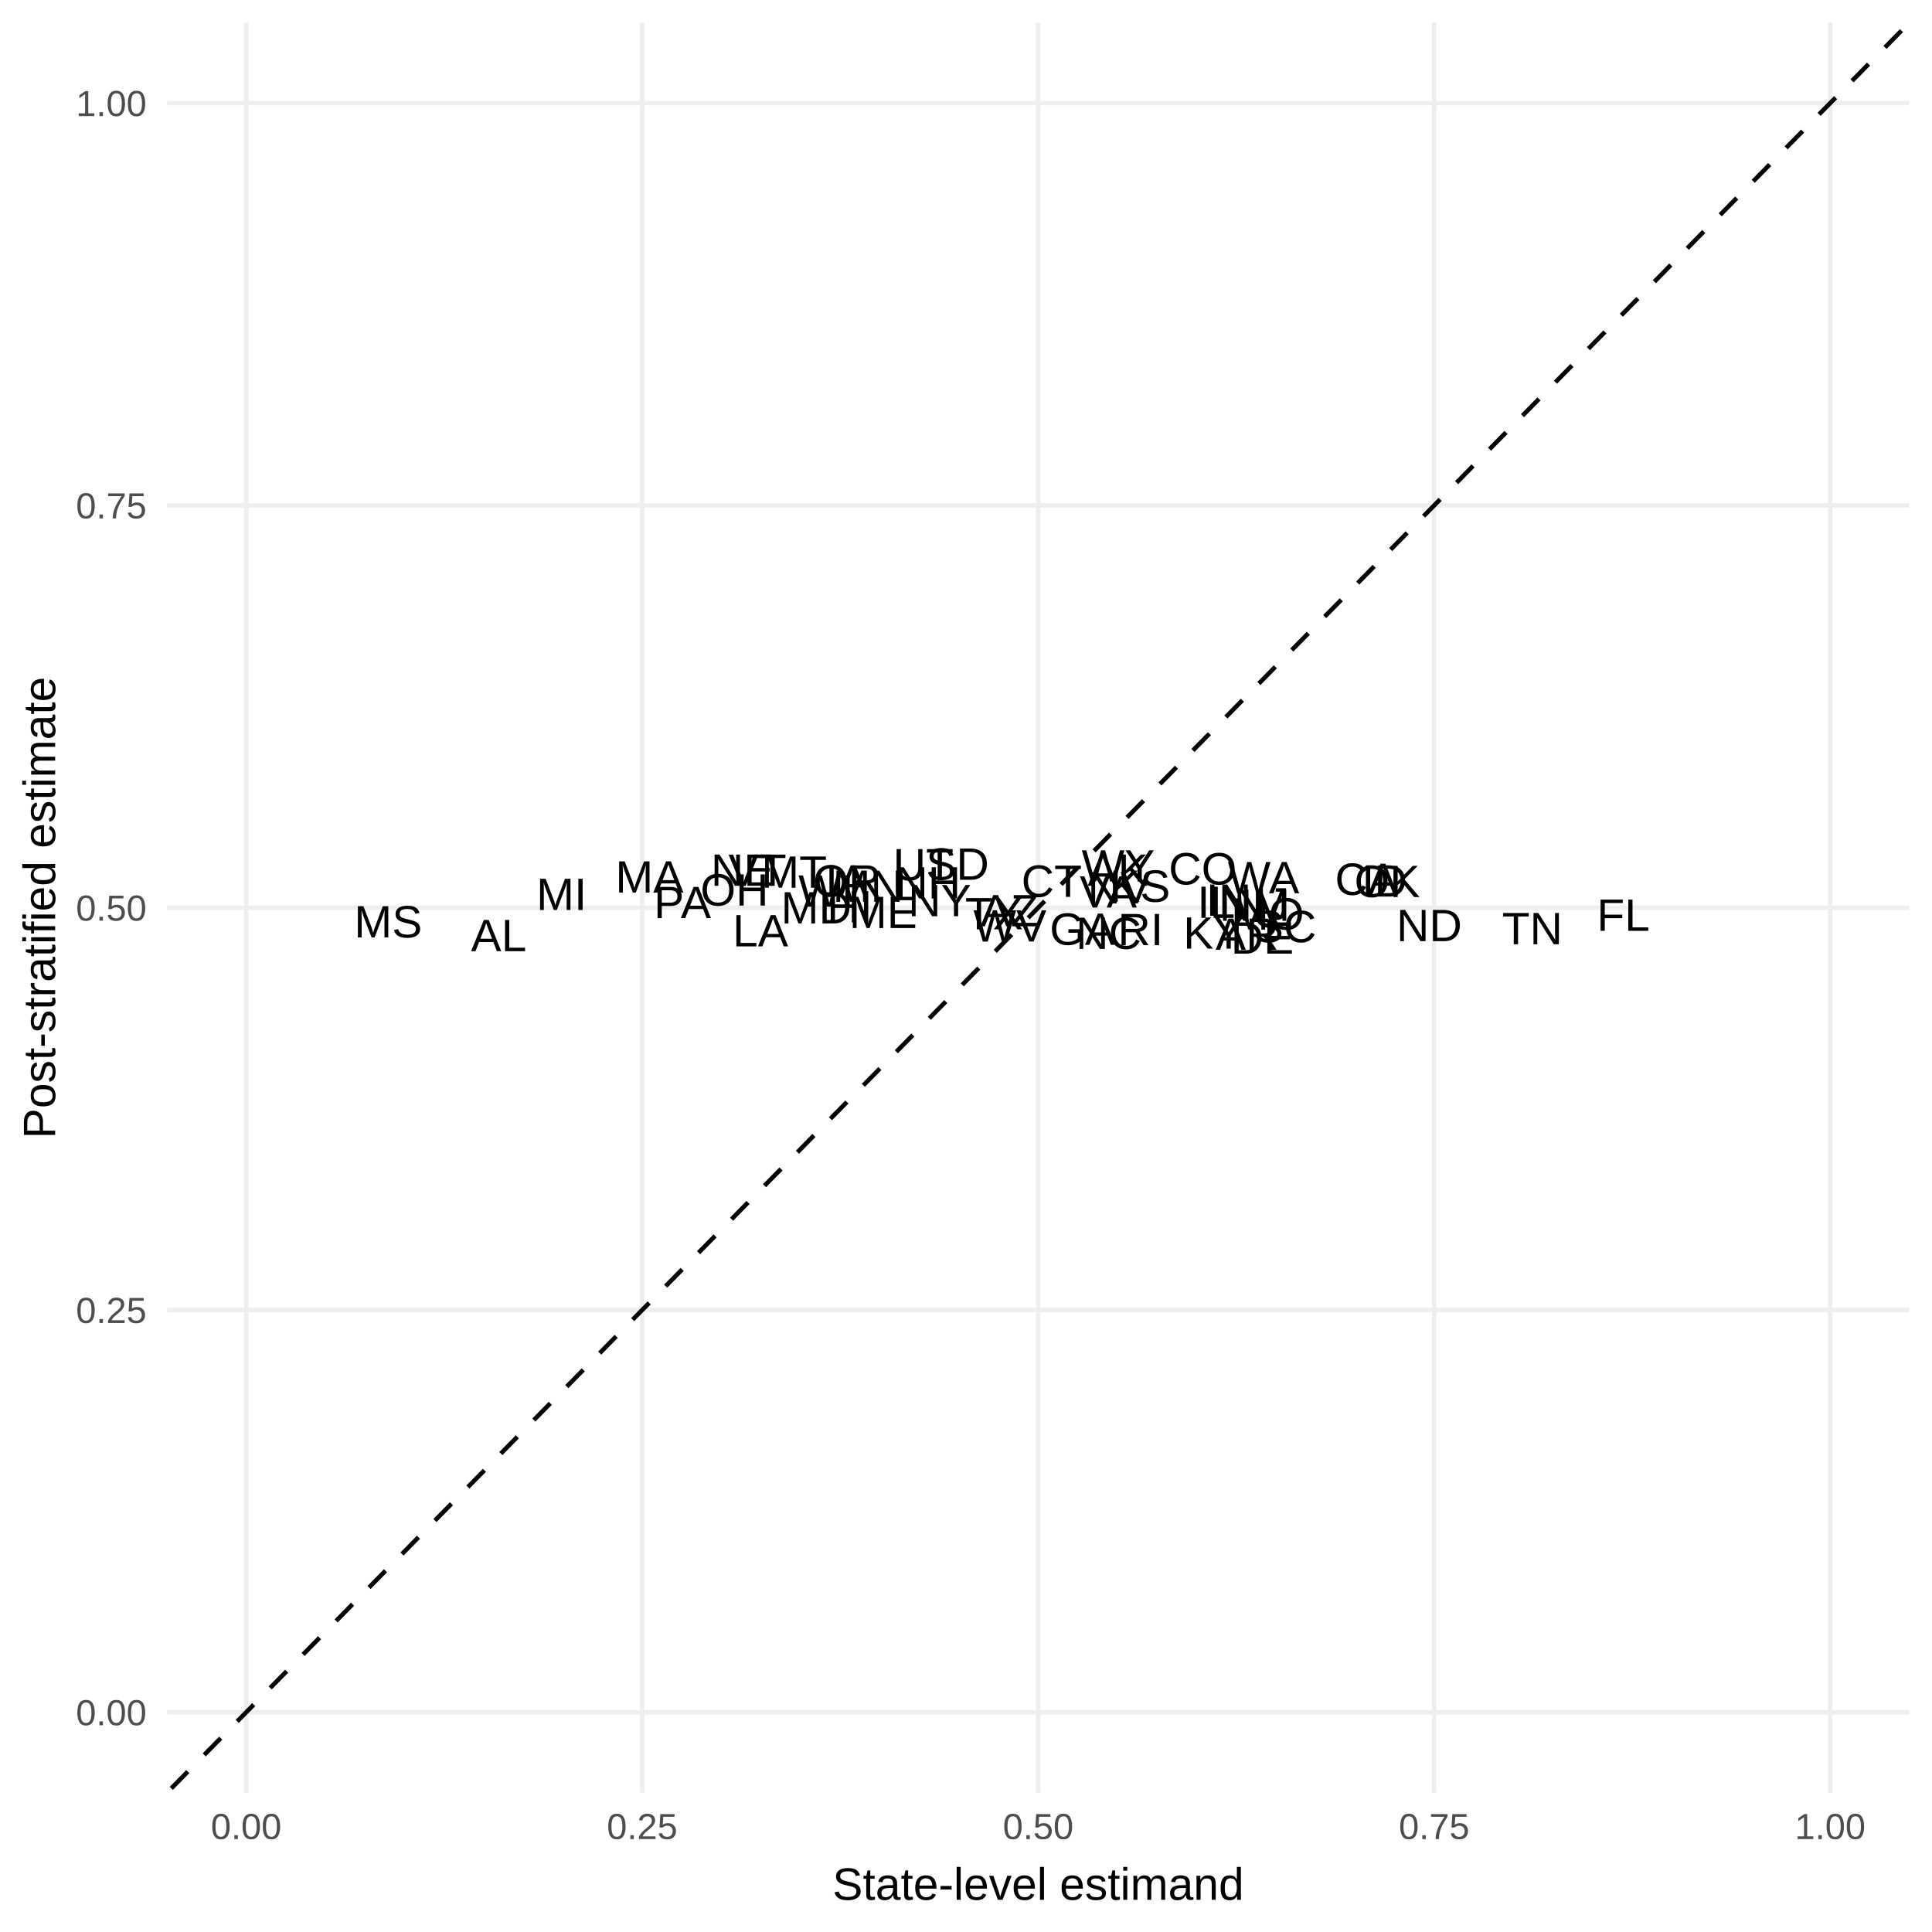
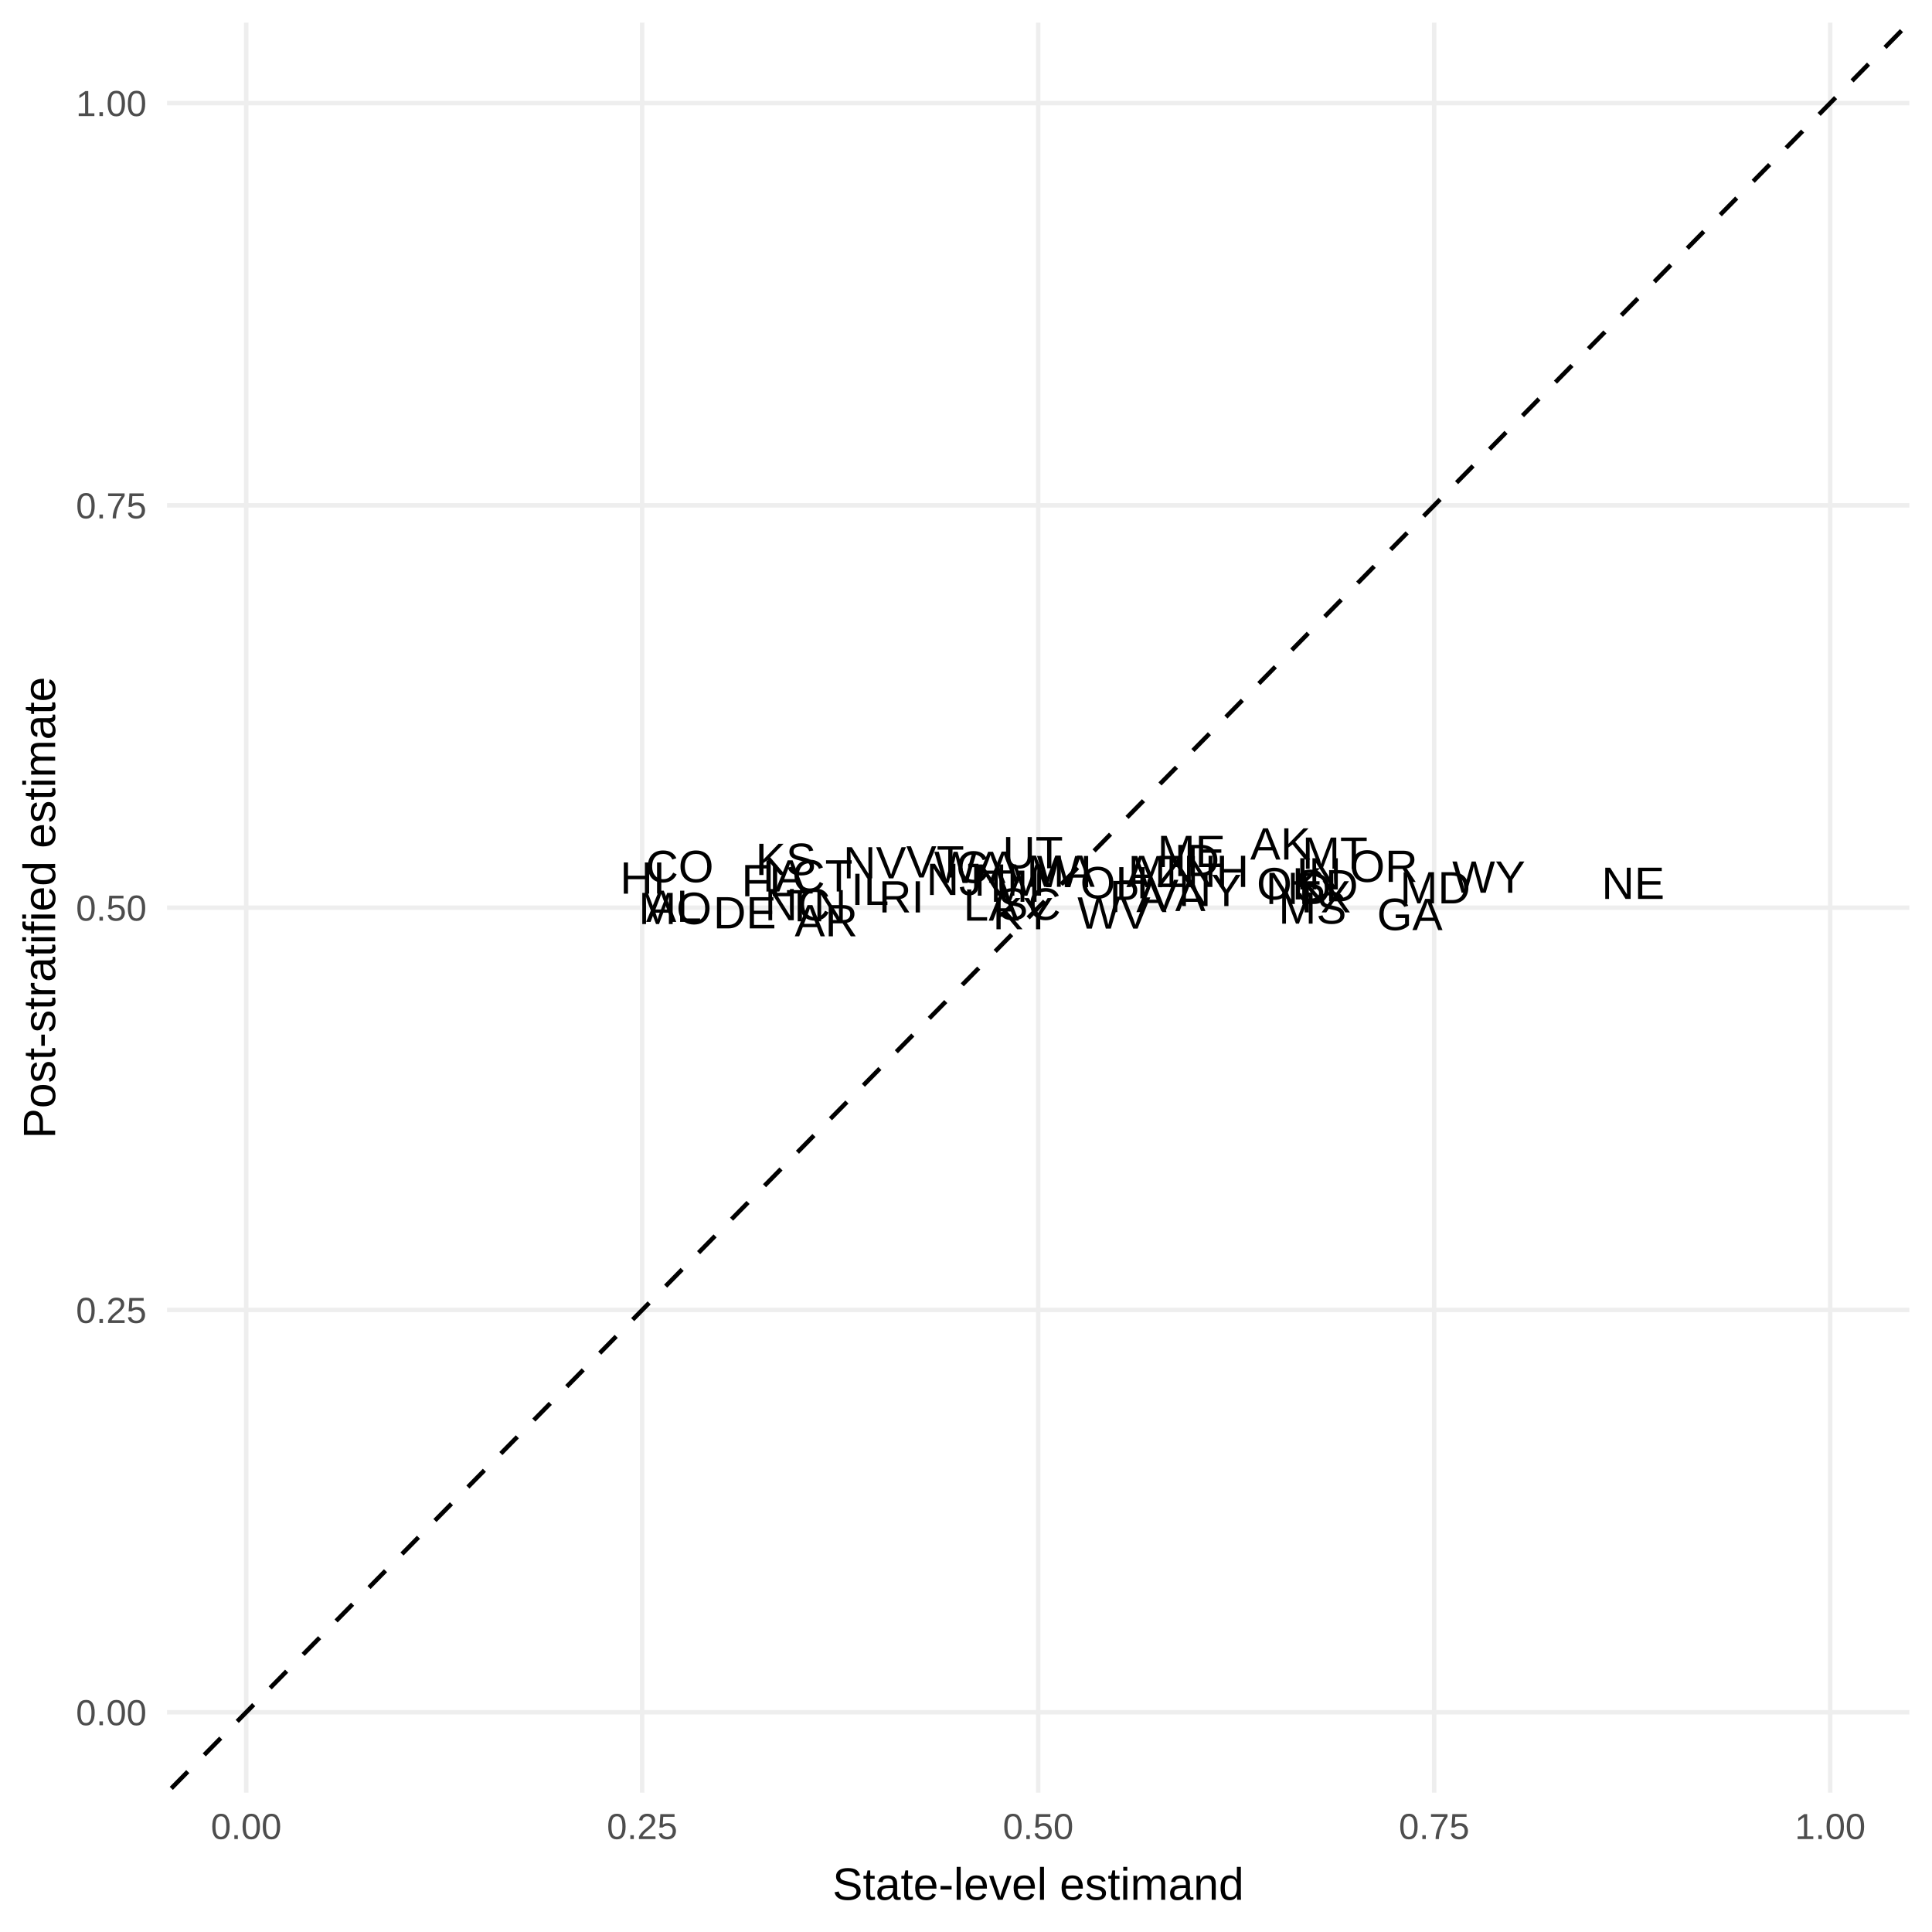
<svg xmlns="http://www.w3.org/2000/svg" width="468.00pt" height="468.00pt" viewBox="0 0 468.00 468.00">
  <g class="svglite">
    <defs>
      <style type="text/css">
    .svglite line, .svglite polyline, .svglite polygon, .svglite path, .svglite rect, .svglite circle {
      fill: none;
      stroke: #000000;
      stroke-linecap: round;
      stroke-linejoin: round;
      stroke-miterlimit: 10.00;
    }
    .svglite text {
      white-space: pre;
    }
    .svglite g.glyphgroup path {
      fill: inherit;
      stroke: none;
    }
  </style>
    </defs>
    <rect width="100%" height="100%" style="stroke: none; fill: #FFFFFF;" />
    <defs>
      <clipPath id="cpMC4wMHw0NjguMDB8MC4wMHw0NjguMDA=">
        <rect x="0.00" y="0.00" width="468.00" height="468.00" />
      </clipPath>
    </defs>
    <g clip-path="url(#cpMC4wMHw0NjguMDB8MC4wMHw0NjguMDA=)">
      <rect x="0.00" y="-0" width="468.00" height="468.00" style="stroke-width: 1.07; stroke: none; fill: #FFFFFF;" />
    </g>
    <defs>
      <clipPath id="cpNDAuNDZ8NDYyLjUyfDUuNDh8NDM0LjI2">
        <rect x="40.46" y="5.48" width="422.07" height="428.78" />
      </clipPath>
    </defs>
    <g clip-path="url(#cpNDAuNDZ8NDYyLjUyfDUuNDh8NDM0LjI2)">
      <polyline points="40.46,414.77 462.52,414.77 " style="stroke-width: 1.07; stroke: #EEEEEE; stroke-linecap: butt;" />
      <polyline points="40.46,317.32 462.52,317.32 " style="stroke-width: 1.07; stroke: #EEEEEE; stroke-linecap: butt;" />
      <polyline points="40.46,219.87 462.52,219.87 " style="stroke-width: 1.07; stroke: #EEEEEE; stroke-linecap: butt;" />
      <polyline points="40.46,122.42 462.52,122.42 " style="stroke-width: 1.07; stroke: #EEEEEE; stroke-linecap: butt;" />
      <polyline points="40.46,24.97 462.52,24.97 " style="stroke-width: 1.07; stroke: #EEEEEE; stroke-linecap: butt;" />
      <polyline points="59.64,434.26 59.64,5.48 " style="stroke-width: 1.07; stroke: #EEEEEE; stroke-linecap: butt;" />
      <polyline points="155.56,434.26 155.56,5.48 " style="stroke-width: 1.07; stroke: #EEEEEE; stroke-linecap: butt;" />
      <polyline points="251.49,434.26 251.49,5.48 " style="stroke-width: 1.07; stroke: #EEEEEE; stroke-linecap: butt;" />
      <polyline points="347.41,434.26 347.41,5.48 " style="stroke-width: 1.07; stroke: #EEEEEE; stroke-linecap: butt;" />
      <polyline points="443.34,434.26 443.34,5.48 " style="stroke-width: 1.07; stroke: #EEEEEE; stroke-linecap: butt;" />
-       <text x="120.83" y="230.41" text-anchor="middle" style="font-size: 11.00px; font-family: &quot;Arial&quot;;" textLength="13.47px" lengthAdjust="spacingAndGlyphs">AL</text>
-       <text x="270.80" y="214.57" text-anchor="middle" style="font-size: 11.00px; font-family: &quot;Arial&quot;;" textLength="14.69px" lengthAdjust="spacingAndGlyphs">AK</text>
-       <text x="244.52" y="224.39" text-anchor="middle" style="font-size: 11.00px; font-family: &quot;Arial&quot;;" textLength="14.06px" lengthAdjust="spacingAndGlyphs">AZ</text>
-       <text x="302.10" y="230.08" text-anchor="middle" style="font-size: 11.00px; font-family: &quot;Arial&quot;;" textLength="15.28px" lengthAdjust="spacingAndGlyphs">AR</text>
-       <text x="331.01" y="216.78" text-anchor="middle" style="font-size: 11.00px; font-family: &quot;Arial&quot;;" textLength="15.28px" lengthAdjust="spacingAndGlyphs">CA</text>
-       <text x="291.34" y="214.25" text-anchor="middle" style="font-size: 11.00px; font-family: &quot;Arial&quot;;" textLength="16.50px" lengthAdjust="spacingAndGlyphs">CO</text>
-       <text x="254.74" y="217.25" text-anchor="middle" style="font-size: 11.00px; font-family: &quot;Arial&quot;;" textLength="14.66px" lengthAdjust="spacingAndGlyphs">CT</text>
-       <text x="305.78" y="231.01" text-anchor="middle" style="font-size: 11.00px; font-family: &quot;Arial&quot;;" textLength="15.28px" lengthAdjust="spacingAndGlyphs">DE</text>
-       <text x="393.23" y="225.48" text-anchor="middle" style="font-size: 11.00px; font-family: &quot;Arial&quot;;" textLength="12.84px" lengthAdjust="spacingAndGlyphs">FL</text>
-       <text x="262.22" y="228.87" text-anchor="middle" style="font-size: 11.00px; font-family: &quot;Arial&quot;;" textLength="15.91px" lengthAdjust="spacingAndGlyphs">GA</text>
-       <text x="205.83" y="223.43" text-anchor="middle" style="font-size: 11.00px; font-family: &quot;Arial&quot;;" textLength="11.00px" lengthAdjust="spacingAndGlyphs">HI</text>
-       <text x="335.36" y="217.18" text-anchor="middle" style="font-size: 11.00px; font-family: &quot;Arial&quot;;" textLength="11.00px" lengthAdjust="spacingAndGlyphs">ID</text>
-       <text x="294.60" y="222.35" text-anchor="middle" style="font-size: 11.00px; font-family: &quot;Arial&quot;;" textLength="9.19px" lengthAdjust="spacingAndGlyphs">IL</text>
-       <text x="297.63" y="221.83" text-anchor="middle" style="font-size: 11.00px; font-family: &quot;Arial&quot;;" textLength="11.00px" lengthAdjust="spacingAndGlyphs">IN</text>
-       <text x="205.10" y="217.18" text-anchor="middle" style="font-size: 11.00px; font-family: &quot;Arial&quot;;" textLength="10.41px" lengthAdjust="spacingAndGlyphs">IA</text>
-       <text x="276.16" y="218.45" text-anchor="middle" style="font-size: 11.00px; font-family: &quot;Arial&quot;;" textLength="14.69px" lengthAdjust="spacingAndGlyphs">KS</text>
-       <text x="293.96" y="229.80" text-anchor="middle" style="font-size: 11.00px; font-family: &quot;Arial&quot;;" textLength="14.69px" lengthAdjust="spacingAndGlyphs">KY</text>
-       <text x="184.20" y="229.25" text-anchor="middle" style="font-size: 11.00px; font-family: &quot;Arial&quot;;" textLength="13.47px" lengthAdjust="spacingAndGlyphs">LA</text>
-       <text x="213.93" y="224.80" text-anchor="middle" style="font-size: 11.00px; font-family: &quot;Arial&quot;;" textLength="16.50px" lengthAdjust="spacingAndGlyphs">ME</text>
-       <text x="197.73" y="223.69" text-anchor="middle" style="font-size: 11.00px; font-family: &quot;Arial&quot;;" textLength="17.09px" lengthAdjust="spacingAndGlyphs">MD</text>
-       <text x="157.32" y="216.21" text-anchor="middle" style="font-size: 11.00px; font-family: &quot;Arial&quot;;" textLength="16.50px" lengthAdjust="spacingAndGlyphs">MA</text>
-       <text x="136.03" y="220.44" text-anchor="middle" style="font-size: 11.00px; font-family: &quot;Arial&quot;;" textLength="12.22px" lengthAdjust="spacingAndGlyphs">MI</text>
-       <text x="210.26" y="218.45" text-anchor="middle" style="font-size: 11.00px; font-family: &quot;Arial&quot;;" textLength="17.09px" lengthAdjust="spacingAndGlyphs">MN</text>
-       <text x="94.04" y="227.09" text-anchor="middle" style="font-size: 11.00px; font-family: &quot;Arial&quot;;" textLength="16.50px" lengthAdjust="spacingAndGlyphs">MS</text>
-       <text x="307.05" y="225.19" text-anchor="middle" style="font-size: 11.00px; font-family: &quot;Arial&quot;;" textLength="17.72px" lengthAdjust="spacingAndGlyphs">MO</text>
-       <text x="192.37" y="215.04" text-anchor="middle" style="font-size: 11.00px; font-family: &quot;Arial&quot;;" textLength="15.88px" lengthAdjust="spacingAndGlyphs">MT</text>
-       <text x="179.84" y="214.57" text-anchor="middle" style="font-size: 11.00px; font-family: &quot;Arial&quot;;" textLength="15.28px" lengthAdjust="spacingAndGlyphs">NE</text>
-       <text x="271.11" y="218.85" text-anchor="middle" style="font-size: 11.00px; font-family: &quot;Arial&quot;;" textLength="15.28px" lengthAdjust="spacingAndGlyphs">NV</text>
-       <text x="224.78" y="217.65" text-anchor="middle" style="font-size: 11.00px; font-family: &quot;Arial&quot;;" textLength="15.88px" lengthAdjust="spacingAndGlyphs">NH</text>
-       <text x="305.60" y="222.73" text-anchor="middle" style="font-size: 11.00px; font-family: &quot;Arial&quot;;" textLength="13.44px" lengthAdjust="spacingAndGlyphs">NJ</text>
-       <text x="303.92" y="223.05" text-anchor="middle" style="font-size: 11.00px; font-family: &quot;Arial&quot;;" textLength="17.09px" lengthAdjust="spacingAndGlyphs">NM</text>
-       <text x="227.62" y="221.95" text-anchor="middle" style="font-size: 11.00px; font-family: &quot;Arial&quot;;" textLength="15.28px" lengthAdjust="spacingAndGlyphs">NY</text>
-       <text x="268.54" y="229.86" text-anchor="middle" style="font-size: 11.00px; font-family: &quot;Arial&quot;;" textLength="15.88px" lengthAdjust="spacingAndGlyphs">NC</text>
-       <text x="346.21" y="227.98" text-anchor="middle" style="font-size: 11.00px; font-family: &quot;Arial&quot;;" textLength="15.88px" lengthAdjust="spacingAndGlyphs">ND</text>
-       <text x="177.92" y="219.37" text-anchor="middle" style="font-size: 11.00px; font-family: &quot;Arial&quot;;" textLength="16.50px" lengthAdjust="spacingAndGlyphs">OH</text>
-       <text x="336.03" y="217.30" text-anchor="middle" style="font-size: 11.00px; font-family: &quot;Arial&quot;;" textLength="15.91px" lengthAdjust="spacingAndGlyphs">OK</text>
-       <text x="205.22" y="217.20" text-anchor="middle" style="font-size: 11.00px; font-family: &quot;Arial&quot;;" textLength="16.50px" lengthAdjust="spacingAndGlyphs">OR</text>
-       <text x="165.31" y="222.41" text-anchor="middle" style="font-size: 11.00px; font-family: &quot;Arial&quot;;" textLength="13.88px" lengthAdjust="spacingAndGlyphs">PA</text>
-       <text x="276.27" y="228.96" text-anchor="middle" style="font-size: 11.00px; font-family: &quot;Arial&quot;;" textLength="11.00px" lengthAdjust="spacingAndGlyphs">RI</text>
-       <text x="311.24" y="228.24" text-anchor="middle" style="font-size: 11.00px; font-family: &quot;Arial&quot;;" textLength="15.28px" lengthAdjust="spacingAndGlyphs">SC</text>
-       <text x="231.94" y="213.11" text-anchor="middle" style="font-size: 11.00px; font-family: &quot;Arial&quot;;" textLength="15.28px" lengthAdjust="spacingAndGlyphs">SD</text>
-       <text x="371.18" y="228.74" text-anchor="middle" style="font-size: 11.00px; font-family: &quot;Arial&quot;;" textLength="14.66px" lengthAdjust="spacingAndGlyphs">TN</text>
-       <text x="240.81" y="225.12" text-anchor="middle" style="font-size: 11.00px; font-family: &quot;Arial&quot;;" textLength="14.06px" lengthAdjust="spacingAndGlyphs">TX</text>
-       <text x="223.68" y="213.25" text-anchor="middle" style="font-size: 11.00px; font-family: &quot;Arial&quot;;" textLength="14.66px" lengthAdjust="spacingAndGlyphs">UT</text>
-       <text x="183.48" y="214.58" text-anchor="middle" style="font-size: 11.00px; font-family: &quot;Arial&quot;;" textLength="14.06px" lengthAdjust="spacingAndGlyphs">VT</text>
-       <text x="268.47" y="219.84" text-anchor="middle" style="font-size: 11.00px; font-family: &quot;Arial&quot;;" textLength="13.88px" lengthAdjust="spacingAndGlyphs">VA</text>
-       <text x="306.07" y="216.38" text-anchor="middle" style="font-size: 11.00px; font-family: &quot;Arial&quot;;" textLength="17.31px" lengthAdjust="spacingAndGlyphs">WA</text>
-       <text x="244.65" y="228.07" text-anchor="middle" style="font-size: 11.00px; font-family: &quot;Arial&quot;;" textLength="17.72px" lengthAdjust="spacingAndGlyphs">WV</text>
-       <text x="200.12" y="219.64" text-anchor="middle" style="font-size: 11.00px; font-family: &quot;Arial&quot;;" textLength="13.44px" lengthAdjust="spacingAndGlyphs">WI</text>
-       <text x="270.88" y="213.54" text-anchor="middle" style="font-size: 11.00px; font-family: &quot;Arial&quot;;" textLength="17.72px" lengthAdjust="spacingAndGlyphs">WY</text>
+       <text x="163.23" y="223.32" text-anchor="middle" style="font-size: 11.00px; font-family: &quot;Arial&quot;;" textLength="13.47px" lengthAdjust="spacingAndGlyphs">AL</text>
+       <text x="310.19" y="208.21" text-anchor="middle" style="font-size: 11.00px; font-family: &quot;Arial&quot;;" textLength="14.69px" lengthAdjust="spacingAndGlyphs">AK</text>
+       <text x="279.87" y="214.88" text-anchor="middle" style="font-size: 11.00px; font-family: &quot;Arial&quot;;" textLength="14.06px" lengthAdjust="spacingAndGlyphs">AZ</text>
+       <text x="200.15" y="226.81" text-anchor="middle" style="font-size: 11.00px; font-family: &quot;Arial&quot;;" textLength="15.28px" lengthAdjust="spacingAndGlyphs">AR</text>
+       <text x="239.22" y="213.85" text-anchor="middle" style="font-size: 11.00px; font-family: &quot;Arial&quot;;" textLength="15.28px" lengthAdjust="spacingAndGlyphs">CA</text>
+       <text x="164.63" y="213.70" text-anchor="middle" style="font-size: 11.00px; font-family: &quot;Arial&quot;;" textLength="16.50px" lengthAdjust="spacingAndGlyphs">CO</text>
+       <text x="199.23" y="215.95" text-anchor="middle" style="font-size: 11.00px; font-family: &quot;Arial&quot;;" textLength="14.66px" lengthAdjust="spacingAndGlyphs">CT</text>
+       <text x="180.41" y="224.89" text-anchor="middle" style="font-size: 11.00px; font-family: &quot;Arial&quot;;" textLength="15.28px" lengthAdjust="spacingAndGlyphs">DE</text>
+       <text x="186.03" y="217.11" text-anchor="middle" style="font-size: 11.00px; font-family: &quot;Arial&quot;;" textLength="12.84px" lengthAdjust="spacingAndGlyphs">FL</text>
+       <text x="341.51" y="225.30" text-anchor="middle" style="font-size: 11.00px; font-family: &quot;Arial&quot;;" textLength="15.91px" lengthAdjust="spacingAndGlyphs">GA</text>
+       <text x="155.70" y="216.48" text-anchor="middle" style="font-size: 11.00px; font-family: &quot;Arial&quot;;" textLength="11.00px" lengthAdjust="spacingAndGlyphs">HI</text>
+       <text x="289.91" y="212.22" text-anchor="middle" style="font-size: 11.00px; font-family: &quot;Arial&quot;;" textLength="11.00px" lengthAdjust="spacingAndGlyphs">ID</text>
+       <text x="210.75" y="219.22" text-anchor="middle" style="font-size: 11.00px; font-family: &quot;Arial&quot;;" textLength="9.19px" lengthAdjust="spacingAndGlyphs">IL</text>
+       <text x="319.46" y="215.45" text-anchor="middle" style="font-size: 11.00px; font-family: &quot;Arial&quot;;" textLength="11.00px" lengthAdjust="spacingAndGlyphs">IN</text>
+       <text x="189.84" y="215.96" text-anchor="middle" style="font-size: 11.00px; font-family: &quot;Arial&quot;;" textLength="10.41px" lengthAdjust="spacingAndGlyphs">IA</text>
+       <text x="190.36" y="211.96" text-anchor="middle" style="font-size: 11.00px; font-family: &quot;Arial&quot;;" textLength="14.69px" lengthAdjust="spacingAndGlyphs">KS</text>
+       <text x="247.81" y="225.10" text-anchor="middle" style="font-size: 11.00px; font-family: &quot;Arial&quot;;" textLength="14.69px" lengthAdjust="spacingAndGlyphs">KY</text>
+       <text x="240.09" y="223.02" text-anchor="middle" style="font-size: 11.00px; font-family: &quot;Arial&quot;;" textLength="13.47px" lengthAdjust="spacingAndGlyphs">LA</text>
+       <text x="288.61" y="210.04" text-anchor="middle" style="font-size: 11.00px; font-family: &quot;Arial&quot;;" textLength="16.50px" lengthAdjust="spacingAndGlyphs">ME</text>
+       <text x="347.66" y="218.84" text-anchor="middle" style="font-size: 11.00px; font-family: &quot;Arial&quot;;" textLength="17.09px" lengthAdjust="spacingAndGlyphs">MD</text>
+       <text x="256.94" y="214.82" text-anchor="middle" style="font-size: 11.00px; font-family: &quot;Arial&quot;;" textLength="16.50px" lengthAdjust="spacingAndGlyphs">MA</text>
+       <text x="245.98" y="218.45" text-anchor="middle" style="font-size: 11.00px; font-family: &quot;Arial&quot;;" textLength="12.22px" lengthAdjust="spacingAndGlyphs">MI</text>
+       <text x="281.79" y="214.92" text-anchor="middle" style="font-size: 11.00px; font-family: &quot;Arial&quot;;" textLength="17.09px" lengthAdjust="spacingAndGlyphs">MN</text>
+       <text x="317.94" y="223.74" text-anchor="middle" style="font-size: 11.00px; font-family: &quot;Arial&quot;;" textLength="16.50px" lengthAdjust="spacingAndGlyphs">MS</text>
+       <text x="163.54" y="223.85" text-anchor="middle" style="font-size: 11.00px; font-family: &quot;Arial&quot;;" textLength="17.72px" lengthAdjust="spacingAndGlyphs">MO</text>
+       <text x="323.37" y="210.45" text-anchor="middle" style="font-size: 11.00px; font-family: &quot;Arial&quot;;" textLength="15.88px" lengthAdjust="spacingAndGlyphs">MT</text>
+       <text x="395.59" y="217.75" text-anchor="middle" style="font-size: 11.00px; font-family: &quot;Arial&quot;;" textLength="15.28px" lengthAdjust="spacingAndGlyphs">NE</text>
+       <text x="211.88" y="212.78" text-anchor="middle" style="font-size: 11.00px; font-family: &quot;Arial&quot;;" textLength="15.28px" lengthAdjust="spacingAndGlyphs">NV</text>
+       <text x="294.58" y="214.86" text-anchor="middle" style="font-size: 11.00px; font-family: &quot;Arial&quot;;" textLength="15.88px" lengthAdjust="spacingAndGlyphs">NH</text>
+       <text x="231.10" y="216.80" text-anchor="middle" style="font-size: 11.00px; font-family: &quot;Arial&quot;;" textLength="13.44px" lengthAdjust="spacingAndGlyphs">NJ</text>
+       <text x="244.51" y="216.96" text-anchor="middle" style="font-size: 11.00px; font-family: &quot;Arial&quot;;" textLength="17.09px" lengthAdjust="spacingAndGlyphs">NM</text>
+       <text x="293.10" y="219.49" text-anchor="middle" style="font-size: 11.00px; font-family: &quot;Arial&quot;;" textLength="15.28px" lengthAdjust="spacingAndGlyphs">NY</text>
+       <text x="193.18" y="222.92" text-anchor="middle" style="font-size: 11.00px; font-family: &quot;Arial&quot;;" textLength="15.88px" lengthAdjust="spacingAndGlyphs">NC</text>
+       <text x="314.54" y="218.99" text-anchor="middle" style="font-size: 11.00px; font-family: &quot;Arial&quot;;" textLength="15.88px" lengthAdjust="spacingAndGlyphs">ND</text>
+       <text x="269.91" y="217.62" text-anchor="middle" style="font-size: 11.00px; font-family: &quot;Arial&quot;;" textLength="16.50px" lengthAdjust="spacingAndGlyphs">OH</text>
+       <text x="312.37" y="217.88" text-anchor="middle" style="font-size: 11.00px; font-family: &quot;Arial&quot;;" textLength="15.91px" lengthAdjust="spacingAndGlyphs">OK</text>
+       <text x="335.18" y="213.63" text-anchor="middle" style="font-size: 11.00px; font-family: &quot;Arial&quot;;" textLength="16.50px" lengthAdjust="spacingAndGlyphs">OR</text>
+       <text x="275.67" y="220.95" text-anchor="middle" style="font-size: 11.00px; font-family: &quot;Arial&quot;;" textLength="13.88px" lengthAdjust="spacingAndGlyphs">PA</text>
+       <text x="218.35" y="221.03" text-anchor="middle" style="font-size: 11.00px; font-family: &quot;Arial&quot;;" textLength="11.00px" lengthAdjust="spacingAndGlyphs">RI</text>
+       <text x="249.34" y="222.81" text-anchor="middle" style="font-size: 11.00px; font-family: &quot;Arial&quot;;" textLength="15.28px" lengthAdjust="spacingAndGlyphs">SC</text>
+       <text x="321.35" y="218.34" text-anchor="middle" style="font-size: 11.00px; font-family: &quot;Arial&quot;;" textLength="15.28px" lengthAdjust="spacingAndGlyphs">SD</text>
+       <text x="197.72" y="223.18" text-anchor="middle" style="font-size: 11.00px; font-family: &quot;Arial&quot;;" textLength="14.66px" lengthAdjust="spacingAndGlyphs">TN</text>
+       <text x="320.20" y="221.02" text-anchor="middle" style="font-size: 11.00px; font-family: &quot;Arial&quot;;" textLength="14.06px" lengthAdjust="spacingAndGlyphs">TX</text>
+       <text x="250.19" y="210.33" text-anchor="middle" style="font-size: 11.00px; font-family: &quot;Arial&quot;;" textLength="14.66px" lengthAdjust="spacingAndGlyphs">UT</text>
+       <text x="226.55" y="212.56" text-anchor="middle" style="font-size: 11.00px; font-family: &quot;Arial&quot;;" textLength="14.06px" lengthAdjust="spacingAndGlyphs">VT</text>
+       <text x="285.09" y="220.68" text-anchor="middle" style="font-size: 11.00px; font-family: &quot;Arial&quot;;" textLength="13.88px" lengthAdjust="spacingAndGlyphs">VA</text>
+       <text x="234.94" y="213.90" text-anchor="middle" style="font-size: 11.00px; font-family: &quot;Arial&quot;;" textLength="17.31px" lengthAdjust="spacingAndGlyphs">WA</text>
+       <text x="269.84" y="224.94" text-anchor="middle" style="font-size: 11.00px; font-family: &quot;Arial&quot;;" textLength="17.72px" lengthAdjust="spacingAndGlyphs">WV</text>
+       <text x="257.88" y="214.91" text-anchor="middle" style="font-size: 11.00px; font-family: &quot;Arial&quot;;" textLength="13.44px" lengthAdjust="spacingAndGlyphs">WI</text>
+       <text x="360.64" y="216.26" text-anchor="middle" style="font-size: 11.00px; font-family: &quot;Arial&quot;;" textLength="17.72px" lengthAdjust="spacingAndGlyphs">WY</text>
      <line x1="-381.61" y1="863.04" x2="884.59" y2="-423.30" style="stroke-width: 1.07; stroke-dasharray: 5.69,5.69; stroke-linecap: butt;" />
    </g>
    <g clip-path="url(#cpMC4wMHw0NjguMDB8MC4wMHw0NjguMDA=)">
      <text x="35.52" y="417.92" text-anchor="end" style="font-size: 8.80px;fill: #4D4D4D; font-family: &quot;Arial&quot;;" textLength="17.11px" lengthAdjust="spacingAndGlyphs">0.00</text>
      <text x="35.52" y="320.47" text-anchor="end" style="font-size: 8.80px;fill: #4D4D4D; font-family: &quot;Arial&quot;;" textLength="17.11px" lengthAdjust="spacingAndGlyphs">0.25</text>
      <text x="35.52" y="223.02" text-anchor="end" style="font-size: 8.80px;fill: #4D4D4D; font-family: &quot;Arial&quot;;" textLength="17.11px" lengthAdjust="spacingAndGlyphs">0.50</text>
      <text x="35.52" y="125.57" text-anchor="end" style="font-size: 8.80px;fill: #4D4D4D; font-family: &quot;Arial&quot;;" textLength="17.11px" lengthAdjust="spacingAndGlyphs">0.75</text>
      <text x="35.52" y="28.12" text-anchor="end" style="font-size: 8.80px;fill: #4D4D4D; font-family: &quot;Arial&quot;;" textLength="17.11px" lengthAdjust="spacingAndGlyphs">1.00</text>
      <text x="59.64" y="445.49" text-anchor="middle" style="font-size: 8.80px;fill: #4D4D4D; font-family: &quot;Arial&quot;;" textLength="17.11px" lengthAdjust="spacingAndGlyphs">0.00</text>
      <text x="155.56" y="445.49" text-anchor="middle" style="font-size: 8.80px;fill: #4D4D4D; font-family: &quot;Arial&quot;;" textLength="17.11px" lengthAdjust="spacingAndGlyphs">0.25</text>
      <text x="251.49" y="445.49" text-anchor="middle" style="font-size: 8.80px;fill: #4D4D4D; font-family: &quot;Arial&quot;;" textLength="17.11px" lengthAdjust="spacingAndGlyphs">0.50</text>
      <text x="347.41" y="445.49" text-anchor="middle" style="font-size: 8.80px;fill: #4D4D4D; font-family: &quot;Arial&quot;;" textLength="17.11px" lengthAdjust="spacingAndGlyphs">0.75</text>
      <text x="443.34" y="445.49" text-anchor="middle" style="font-size: 8.80px;fill: #4D4D4D; font-family: &quot;Arial&quot;;" textLength="17.11px" lengthAdjust="spacingAndGlyphs">1.00</text>
      <text x="251.49" y="460.20" text-anchor="middle" style="font-size: 11.00px; font-family: &quot;Arial&quot;;" textLength="99.72px" lengthAdjust="spacingAndGlyphs">State-level estimand</text>
      <text transform="translate(13.36,219.87) rotate(-90)" text-anchor="middle" style="font-size: 11.00px; font-family: &quot;Arial&quot;;" textLength="111.94px" lengthAdjust="spacingAndGlyphs">Post-stratified estimate</text>
    </g>
  </g>
</svg>
